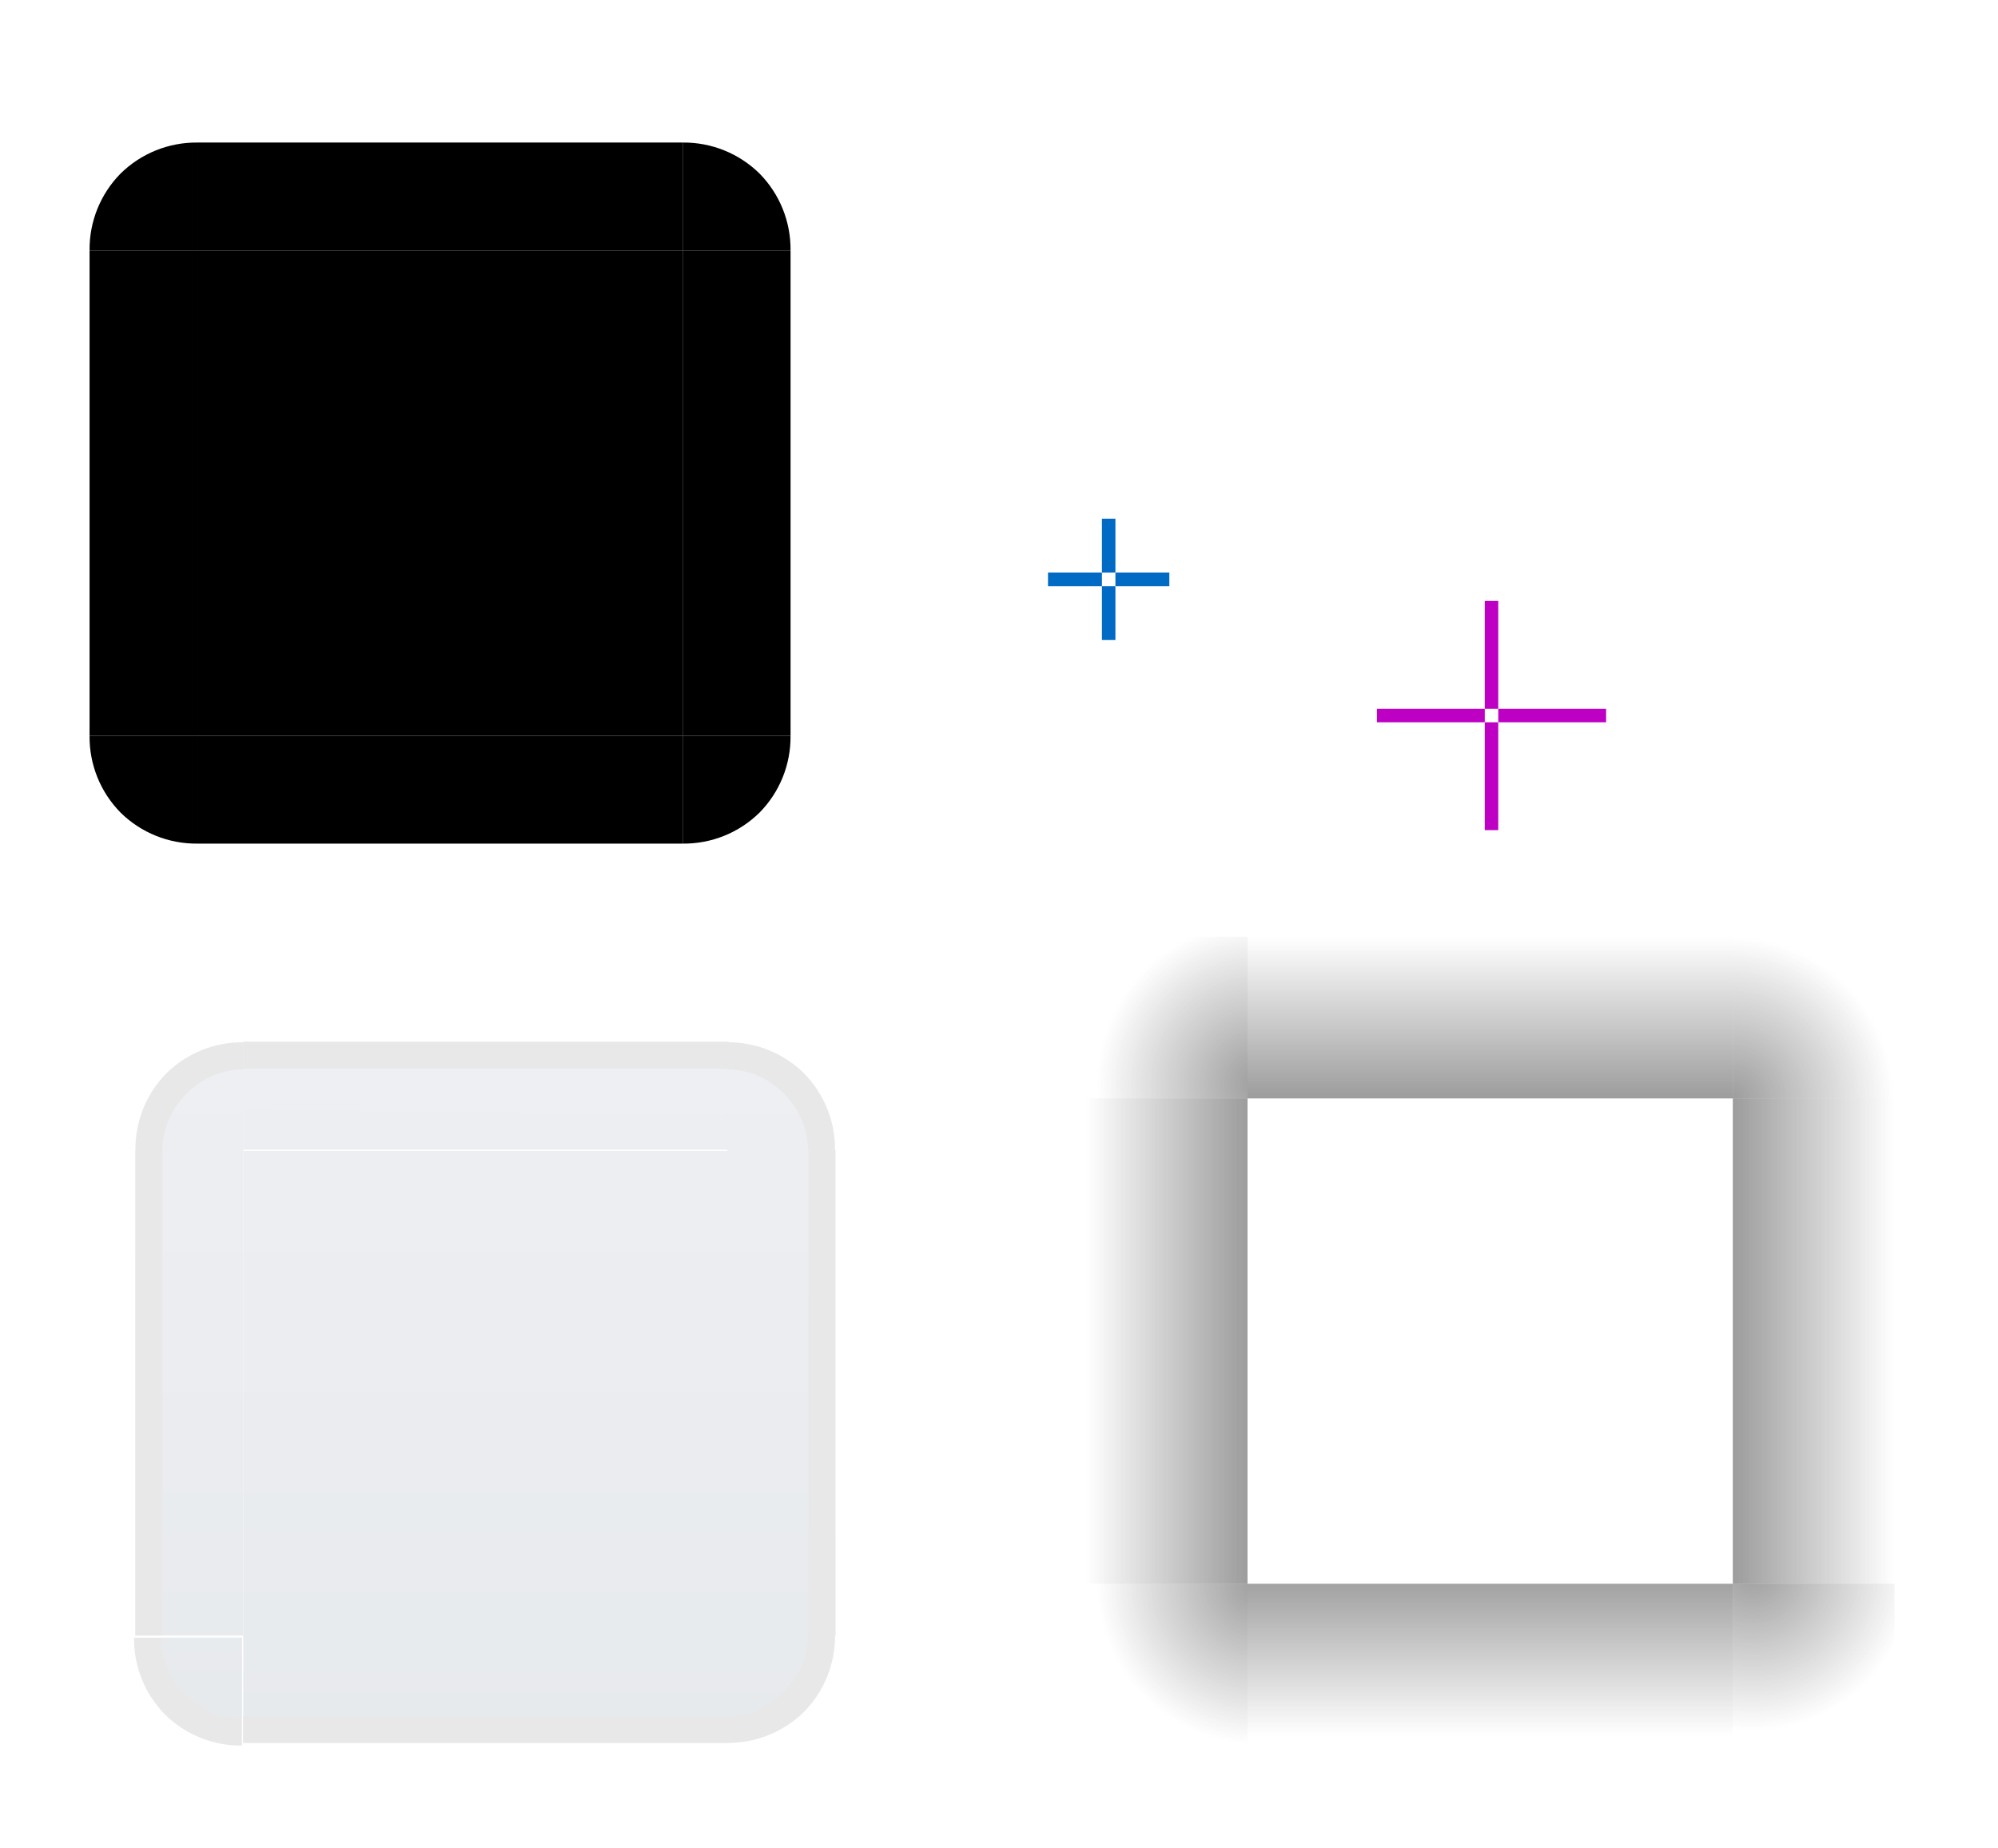
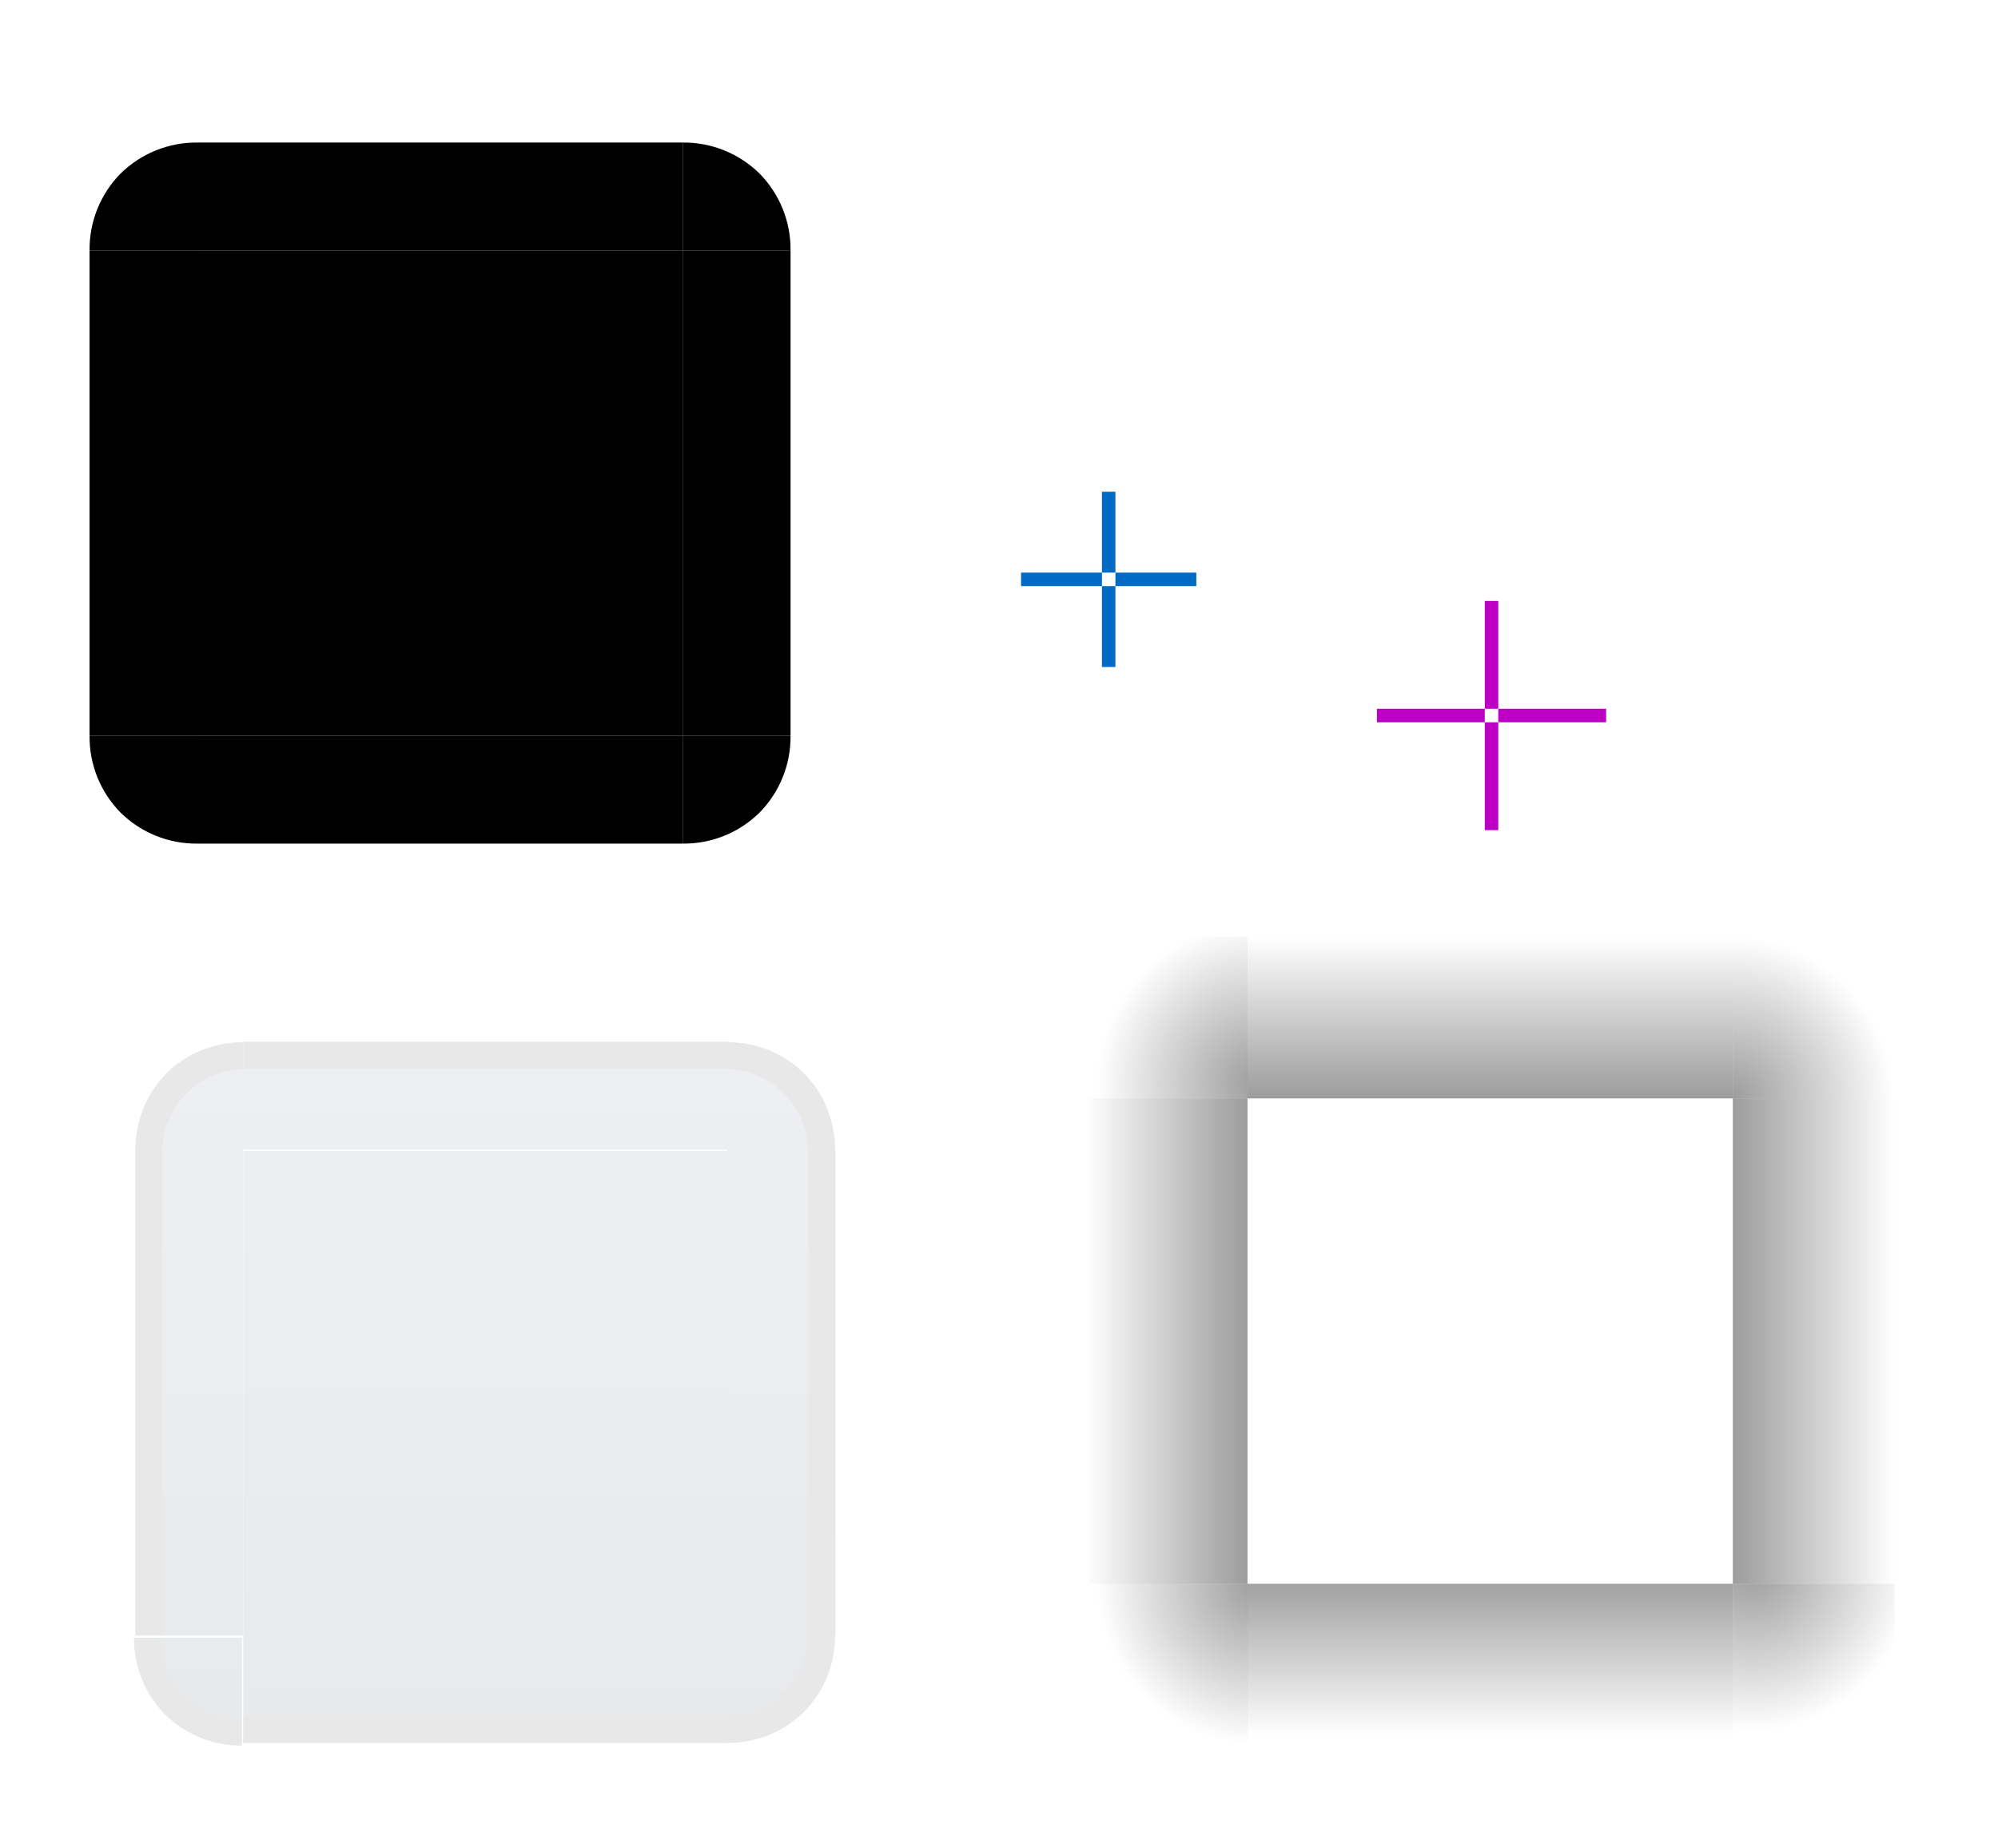
<svg xmlns="http://www.w3.org/2000/svg" xmlns:ns1="http://www.openswatchbook.org/uri/2009/osb" xmlns:xlink="http://www.w3.org/1999/xlink" width="148.216" height="137.016" id="svg3642" version="1.0" viewBox="0 0 148.216 137.016">
  <defs id="defs3644">
    <linearGradient id="linearGradient1038" ns1:paint="solid">
      <stop style="stop-color:#000000;stop-opacity:1;" offset="0" id="stop1036" />
    </linearGradient>
    <linearGradient id="linearGradient1032" ns1:paint="solid">
      <stop style="stop-color:#000000;stop-opacity:1;" offset="0" id="stop1030" />
    </linearGradient>
    <linearGradient id="linearGradient1026" ns1:paint="solid">
      <stop style="stop-color:#000000;stop-opacity:1;" offset="0" id="stop1024" />
    </linearGradient>
    <linearGradient id="linearGradient1020" ns1:paint="solid">
      <stop style="stop-color:#000000;stop-opacity:1;" offset="0" id="stop1018" />
    </linearGradient>
    <linearGradient id="border" ns1:paint="solid">
      <stop style="stop-color:#e8e8e8;stop-opacity:1;" offset="0" id="stop1012" />
    </linearGradient>
    <linearGradient id="bgnew">
      <stop id="stop958" offset="0" style="stop-color:#e7eaed;stop-opacity:1" />
      <stop id="stop960" offset="1" style="stop-color:#eeeff2;stop-opacity:1" />
    </linearGradient>
    <linearGradient ns1:paint="solid" id="mask">
      <stop id="stop896" offset="0" style="stop-color:#000000;stop-opacity:1;" />
    </linearGradient>
    <linearGradient y2="202.6" x2="-301.8" y1="202.6" x1="-304.8" gradientTransform="matrix(2.667,0,0,0.75,565.5,45.57)" gradientUnits="userSpaceOnUse" id="linearGradient933" xlink:href="#mask" />
    <linearGradient y2="328.8" x2="229.6" y1="328.8" x1="226.6" gradientTransform="matrix(2.667,0,0,0.75,-388.8,18.8)" gradientUnits="userSpaceOnUse" id="linearGradient935" xlink:href="#mask" />
    <linearGradient y2="202.6" x2="-352.8" y1="202.6" x1="-355.8" gradientTransform="matrix(2.667,0,0,0.75,657.5,45.57)" gradientUnits="userSpaceOnUse" id="linearGradient937" xlink:href="#mask" />
    <linearGradient y2="328.8" x2="226.6" y1="328.8" x1="178.6" gradientTransform="matrix(0.75,0,0,0.75,45.57,18.8)" gradientUnits="userSpaceOnUse" id="linearGradient939" xlink:href="#mask" />
    <linearGradient y2="328.8" x2="178.6" y1="328.8" x1="175.6" gradientTransform="matrix(2.667,0,0,0.75,-296.8,18.8)" gradientUnits="userSpaceOnUse" id="linearGradient941" xlink:href="#mask" />
    <linearGradient gradientTransform="translate(0.9156,69.4)" y2="-312.8" x2="222.6" y1="-312.8" x1="214.6" gradientUnits="userSpaceOnUse" id="linearGradient943" xlink:href="#mask" />
    <linearGradient y2="-312.8" x2="222.6" y1="-312.8" x1="214.6" gradientTransform="translate(-394.1,69.4)" gradientUnits="userSpaceOnUse" id="linearGradient945" xlink:href="#mask" />
    <linearGradient y2="-312.8" x2="222.6" y1="-312.8" x1="214.6" gradientTransform="translate(0.9172,600.2)" gradientUnits="userSpaceOnUse" id="linearGradient947" xlink:href="#mask" />
    <linearGradient y2="-312.8" x2="222.6" y1="-312.8" x1="214.6" gradientTransform="translate(-394.1,600.2)" gradientUnits="userSpaceOnUse" id="linearGradient949" xlink:href="#mask" />
    <linearGradient xlink:href="#bgnew" id="linearGradient927" x1="182.9" y1="358.1" x2="182.9" y2="306.1" gradientUnits="userSpaceOnUse" />
    <linearGradient xlink:href="#bgnew" id="linearGradient936" x1="178.6" y1="334.3" x2="230.6" y2="334.8" gradientUnits="userSpaceOnUse" />
    <linearGradient xlink:href="#bgnew" id="linearGradient944" x1="230.6" y1="349.1" x2="178.6" y2="349.1" gradientUnits="userSpaceOnUse" />
    <linearGradient xlink:href="#bgnew" id="linearGradient970" x1="228.1" y1="-360.9" x2="228" y2="-308.7" gradientUnits="userSpaceOnUse" />
    <linearGradient xlink:href="#bgnew" id="linearGradient978" x1="222.6" y1="360.8" x2="222.6" y2="308.8" gradientUnits="userSpaceOnUse" />
    <linearGradient xlink:href="#bgnew" id="linearGradient986" x1="227.9" y1="-310.9" x2="227.9" y2="-358.9" gradientUnits="userSpaceOnUse" />
    <linearGradient xlink:href="#bgnew" id="linearGradient994" x1="228.1" y1="-360.7" x2="228.1" y2="-308.7" gradientUnits="userSpaceOnUse" />
    <linearGradient xlink:href="#bgnew" id="linearGradient1002" x1="222.7" y1="360.8" x2="222.7" y2="308.8" gradientUnits="userSpaceOnUse" />
    <linearGradient xlink:href="#bgnew" id="linearGradient1010" x1="228" y1="-308.7" x2="228" y2="-360.7" gradientUnits="userSpaceOnUse" />
    <linearGradient xlink:href="#border" id="linearGradient1016" x1="228.6" y1="334.8" x2="230.6" y2="334.8" gradientUnits="userSpaceOnUse" />
    <linearGradient xlink:href="#border" id="linearGradient1022" x1="228" y1="-312.7" x2="236" y2="-312.7" gradientUnits="userSpaceOnUse" />
    <linearGradient xlink:href="#border" id="linearGradient1028" x1="228.6" y1="334.8" x2="230.6" y2="334.8" gradientUnits="userSpaceOnUse" />
    <linearGradient xlink:href="#border" id="linearGradient1034" x1="228" y1="-312.7" x2="236" y2="-312.7" gradientUnits="userSpaceOnUse" />
    <linearGradient xlink:href="#border" id="linearGradient1040" x1="228" y1="-312.7" x2="236" y2="-312.7" gradientUnits="userSpaceOnUse" />
    <linearGradient xlink:href="#border" id="linearGradient1042" x1="228.6" y1="334.8" x2="230.6" y2="334.8" gradientUnits="userSpaceOnUse" />
    <linearGradient xlink:href="#border" id="linearGradient1044" x1="228" y1="-312.7" x2="236" y2="-312.7" gradientUnits="userSpaceOnUse" />
    <linearGradient xlink:href="#border" id="linearGradient1046" x1="228.6" y1="334.8" x2="230.6" y2="334.8" gradientUnits="userSpaceOnUse" />
    <radialGradient r="1.5" fy="304.6" fx="300.1" cy="304.6" cx="300.1" gradientTransform="matrix(-8,0,0,-8,2659,2783)" gradientUnits="userSpaceOnUse" id="radialGradient932" xlink:href="#shadcorn" />
    <linearGradient id="shadcorn">
      <stop style="stop-color:#404040;stop-opacity:1" offset="0" id="stop1137" />
      <stop style="stop-color:#404040;stop-opacity:0" offset="1" id="stop1139" />
    </linearGradient>
    <radialGradient r="1.5" fy="304.6" fx="300.1" cy="304.6" cx="300.1" gradientTransform="matrix(8,0,0,-8,-2106,2782)" gradientUnits="userSpaceOnUse" id="radialGradient928" xlink:href="#shadcorn" />
    <radialGradient r="1.5" fy="304.4" fx="300.1" cy="304.4" cx="300.1" gradientTransform="matrix(-8,0,0,8,2659,-2126)" gradientUnits="userSpaceOnUse" id="radialGradient924" xlink:href="#shadcorn" />
    <linearGradient xlink:href="#shad2" id="linearGradient1167" x1="254.4" y1="329.3" x2="246.4" y2="329.3" gradientUnits="userSpaceOnUse" gradientTransform="matrix(1.5,0,0,1,-124.2,-5.263)" />
    <linearGradient id="shad2">
      <stop id="stop929" offset="0" style="stop-color:#404040;stop-opacity:1" />
      <stop id="stop939" offset="1" style="stop-color:#3f3f3f;stop-opacity:0" />
    </linearGradient>
    <linearGradient xlink:href="#shad2" id="linearGradient1151" x1="290.4" y1="333.6" x2="298.4" y2="333.6" gradientUnits="userSpaceOnUse" gradientTransform="matrix(1.5,0,0,1,-142.2,-5.263)" />
    <linearGradient y2="301.6" x2="278.3" y1="304.6" x1="278.3" gradientTransform="matrix(0.75,0,0,-4,68.31,1564)" gradientUnits="userSpaceOnUse" id="linearGradient883" xlink:href="#shad2" />
    <radialGradient xlink:href="#shadcorn" id="radialGradient1143" cx="302.5" cy="303.6" fx="302.5" fy="303.6" r="4" gradientUnits="userSpaceOnUse" gradientTransform="matrix(3,7.995e-5,3.738e-5,2.999,-614.2,-600.2)" />
    <linearGradient xlink:href="#shad2" id="linearGradient1159" x1="254.4" y1="315.6" x2="254.4" y2="307.6" gradientUnits="userSpaceOnUse" gradientTransform="matrix(1,0,0,1.5,3.01,-163.1)" />
  </defs>
  <style type="text/css" id="current-color-scheme">
      .ColorScheme-Text {
        color:#31363b;
      }
      .ColorScheme-Background{
        color:#eff0f1;
      }
      .ColorScheme-ViewText {
        color:#31363b;
      }
      .ColorScheme-ViewBackground{
        color:#fcfcfc;
      }
      .ColorScheme-ViewHover {
        color:#3daee9;
      }
      .ColorScheme-ViewFocus{
        color:#3daee9;
      }
      .ColorScheme-ButtonText {
        color:#31363b;
      }
      .ColorScheme-ButtonBackground{
        color:#eff0f1;
      }
      .ColorScheme-ButtonHover {
        color:#3daee9;
      }
      .ColorScheme-ButtonFocus{
        color:#3daee9;
      }
  </style>
  <g id="layer1" transform="translate(-164.8559,-228.8272)">
    <rect transform="rotate(-90)" y="179.5" x="-247.4" height="36" width="8.001" id="mask-top" class="ColorScheme-Background" style="color:#eff0f1;fill:url(#linearGradient933);fill-opacity:1.0;stroke:none;stroke-width:0.24" />
    <rect style="color:#eff0f1;fill:url(#linearGradient935);fill-opacity:1.0;stroke:none;stroke-width:0.24" id="mask-right" class="ColorScheme-Background" width="8.001" height="36" x="215.5" y="247.4" />
    <rect style="color:#eff0f1;fill:url(#linearGradient937);fill-opacity:1.0;stroke:none;stroke-width:0.24" id="mask-bottom" class="ColorScheme-Background" width="8.001" height="36" x="-291.4" y="179.5" transform="rotate(-90)" />
    <rect y="247.4" x="179.5" height="36" width="36" id="mask-center" class="ColorScheme-Background" style="color:#eff0f1;fill:url(#linearGradient939);fill-opacity:1.0;stroke:none;stroke-width:0.96" />
    <rect y="247.4" x="171.5" height="36" width="8.001" id="mask-left" class="ColorScheme-Background" style="color:#eff0f1;fill:url(#linearGradient941);fill-opacity:1.0;stroke:none;stroke-width:0.24" />
    <path style="opacity:1;fill:url(#linearGradient943);fill-opacity:1.0;fill-rule:evenodd;stroke:none;stroke-width:1.007;stroke-linecap:square;stroke-linejoin:miter;stroke-miterlimit:4;stroke-dasharray:none;stroke-dashoffset:0;stroke-opacity:0.827;paint-order:normal" id="mask-topright" d="m 223.5,-247.4 a 8.001,7.998 0 0 1 -2.3,5.7 8.001,7.998 0 0 1 -5.7,2.3 l 0,-8 z" transform="scale(1,-1)" />
    <path transform="scale(-1)" d="m -171.5,-247.4 a 8.001,7.998 0 0 1 -2.3,5.7 8.001,7.998 0 0 1 -5.7,2.3 l 0,-8 z" id="mask-topleft" style="opacity:1;fill:url(#linearGradient945);fill-opacity:1.0;fill-rule:evenodd;stroke:none;stroke-width:1.007;stroke-linecap:square;stroke-linejoin:miter;stroke-miterlimit:4;stroke-dasharray:none;stroke-dashoffset:0;stroke-opacity:0.827;paint-order:normal" />
    <path d="m 223.5,283.4 a 8.001,7.998 0 0 1 -2.3,5.7 8.001,7.998 0 0 1 -5.7,2.3 l 0,-8 z" id="mask-bottomright" style="opacity:1;fill:url(#linearGradient947);fill-opacity:1.0;fill-rule:evenodd;stroke:none;stroke-width:1.007;stroke-linecap:square;stroke-linejoin:miter;stroke-miterlimit:4;stroke-dasharray:none;stroke-dashoffset:0;stroke-opacity:0.827;paint-order:normal" />
    <path d="m -171.5,283.4 a 8.001,7.998 0 0 1 -2.3,5.7 8.001,7.998 0 0 1 -5.7,2.3 l 0,-8 z" id="mask-bottomleft" style="opacity:1;fill:url(#linearGradient949);fill-opacity:1.0;fill-rule:evenodd;stroke:none;stroke-width:1.007;stroke-linecap:square;stroke-linejoin:miter;stroke-miterlimit:4;stroke-dasharray:none;stroke-dashoffset:0;stroke-opacity:0.827;paint-order:normal" transform="scale(-1,1)" />
-     <rect transform="scale(-1)" style="fill:#006ac4;fill-opacity:1;stroke:none;stroke-width:0.408" id="hint-right-margin" width="4" height="1" x="-251.6" y="-272.3" />
-     <rect y="-272.3" x="-246.6" height="1" width="4" id="hint-left-margin" style="fill:#006ac4;fill-opacity:1;stroke:none;stroke-width:0.408" transform="scale(-1)" />
-     <rect y="-247.6" x="272.3" height="1" width="4" id="hint-bottom-margin" style="fill:#006ac4;fill-opacity:1;stroke:none;stroke-width:0.408" transform="rotate(90)" />
-     <rect y="267.3" x="246.6" height="4" width="1" id="hint-top-margin" style="fill:#006ac4;fill-opacity:1;stroke:none;stroke-width:8164945.5" />
+     <rect transform="scale(-1)" style="fill:#006ac4;fill-opacity:1;stroke:none;stroke-width:0.408" id="hint-right-margin" width="6" height="1" x="-253.6" y="-272.3" />
+     <rect y="-272.3" x="-246.6" height="1" width="6" id="hint-left-margin" style="fill:#006ac4;fill-opacity:1;stroke:none;stroke-width:0.408" transform="scale(-1)" />
+     <rect y="-247.6" x="272.3" height="1" width="6" id="hint-bottom-margin" style="fill:#006ac4;fill-opacity:1;stroke:none;stroke-width:0.408" transform="rotate(90)" />
+     <rect y="265.3" x="246.6" height="6" width="1" id="hint-top-margin" style="fill:#006ac4;fill-opacity:1;stroke:none;stroke-width:8164945.5" />
    <rect y="314.2" x="182.9" height="36" width="36" id="center" class="ColorScheme-Background" style="color:#eff0f1;fill:url(#linearGradient927);fill-opacity:1;stroke:none;stroke-width:0.96" />
    <g id="right" transform="translate(-3.771,-2.664)">
      <rect y="316.8" x="222.6" height="36" width="8.001" class="ColorScheme-Background" id="rect1267" style="color:#eff0f1;fill:url(#linearGradient1002);fill-opacity:1;stroke:none;stroke-width:0.24" />
      <rect style="color:#eff0f1;fill:url(#linearGradient1016);fill-opacity:1;stroke:none;stroke-width:0.24" id="rect1257" class="ColorScheme-Background" width="2" height="36" x="228.6" y="316.8" />
    </g>
    <g transform="matrix(-1,0,0,1,405.5,-2.664)" id="left">
      <rect style="color:#eff0f1;fill:url(#linearGradient978);fill-opacity:1;stroke:none;stroke-width:0.24" id="rect1269" class="ColorScheme-Background" width="8.001" height="36" x="222.6" y="316.8" />
      <rect y="316.8" x="228.6" height="36" width="2" class="ColorScheme-Background" id="rect1271" style="color:#eff0f1;fill:url(#linearGradient1046);fill-opacity:1.0;stroke:none;stroke-width:0.24" />
    </g>
    <g transform="rotate(-90,201.4,335.3)" id="top">
      <rect style="color:#eff0f1;fill:url(#linearGradient936);fill-opacity:1.0;stroke:none;stroke-width:0.24" id="rect1277" class="ColorScheme-Background" width="8.001" height="36" x="222.6" y="316.8" />
      <rect y="316.8" x="228.6" height="36" width="2" class="ColorScheme-Background" id="rect1279" style="color:#eff0f1;fill:url(#linearGradient1028);fill-opacity:1.0;stroke:none;stroke-width:0.24" />
    </g>
    <g transform="rotate(90,204.1,331.6)" id="bottom">
      <rect style="color:#eff0f1;fill:url(#linearGradient944);fill-opacity:1.0;stroke:none;stroke-width:0.24" id="rect1285" class="ColorScheme-Background" width="8.001" height="36" x="222.6" y="316.8" />
      <rect y="316.8" x="228.6" height="36" width="2" class="ColorScheme-Background" id="rect1287" style="color:#eff0f1;fill:url(#linearGradient1042);fill-opacity:1.0;stroke:none;stroke-width:0.24" />
    </g>
    <g id="topright" transform="translate(-9.201,-2.564)">
      <path transform="scale(1,-1)" d="m 236,-316.7 a 8.001,7.998 0 0 1 -2.3,5.7 8.001,7.998 0 0 1 -5.7,2.3 l 0,-8 z" id="path1301" style="opacity:1;fill:url(#linearGradient1022);fill-opacity:1.0;fill-rule:evenodd;stroke:none;stroke-width:1.007;stroke-linecap:square;stroke-linejoin:miter;stroke-miterlimit:4;stroke-dasharray:none;stroke-dashoffset:0;stroke-opacity:0.827;paint-order:normal" />
      <path style="opacity:1;fill:url(#linearGradient994);fill-opacity:1.0;fill-rule:evenodd;stroke:none;stroke-width:1.007;stroke-linecap:square;stroke-linejoin:miter;stroke-miterlimit:4;stroke-dasharray:none;stroke-dashoffset:0;stroke-opacity:0.827;paint-order:normal" id="path1293" d="m 234,-316.7 a 5.999,6 0 0 1 -1.8,4.2 5.999,6 0 0 1 -4.2,1.8 l 0,-6 z" transform="scale(1,-1)" />
    </g>
    <g transform="matrix(-1,0,0,1,410.9,-2.564)" id="topleft">
      <path style="opacity:1;fill:url(#linearGradient1034);fill-opacity:1.0;fill-rule:evenodd;stroke:none;stroke-width:1.007;stroke-linecap:square;stroke-linejoin:miter;stroke-miterlimit:4;stroke-dasharray:none;stroke-dashoffset:0;stroke-opacity:0.827;paint-order:normal" id="path1303" d="m 236,-316.7 a 8.001,7.998 0 0 1 -2.3,5.7 8.001,7.998 0 0 1 -5.7,2.3 l 0,-8 z" transform="scale(1,-1)" />
      <path transform="scale(1,-1)" d="m 234,-316.7 a 5.999,6 0 0 1 -1.8,4.2 5.999,6 0 0 1 -4.2,1.8 l 0,-6 z" id="path1305" style="opacity:1;fill:url(#linearGradient970);fill-opacity:1;fill-rule:evenodd;stroke:none;stroke-width:1.007;stroke-linecap:square;stroke-linejoin:miter;stroke-miterlimit:4;stroke-dasharray:none;stroke-dashoffset:0;stroke-opacity:0.827;paint-order:normal" />
    </g>
    <g transform="matrix(1,0,0,-1,-9.201,666.8)" id="bottomright">
      <path style="opacity:1;fill:url(#linearGradient1040);fill-opacity:1.0;fill-rule:evenodd;stroke:none;stroke-width:1.007;stroke-linecap:square;stroke-linejoin:miter;stroke-miterlimit:4;stroke-dasharray:none;stroke-dashoffset:0;stroke-opacity:0.827;paint-order:normal" id="path1311" d="m 236,-316.7 a 8.001,7.998 0 0 1 -2.3,5.7 8.001,7.998 0 0 1 -5.7,2.3 l 0,-8 z" transform="scale(1,-1)" />
      <path transform="scale(1,-1)" d="m 234,-316.7 a 5.999,6 0 0 1 -1.8,4.2 5.999,6 0 0 1 -4.2,1.8 l 0,-6 z" id="path1313" style="opacity:1;fill:url(#linearGradient1010);fill-opacity:1;fill-rule:evenodd;stroke:none;stroke-width:1.007;stroke-linecap:square;stroke-linejoin:miter;stroke-miterlimit:4;stroke-dasharray:none;stroke-dashoffset:0;stroke-opacity:0.827;paint-order:normal" />
    </g>
    <g transform="rotate(-180,205.4,333.5)" id="bottomleft">
      <path style="opacity:1;fill:url(#linearGradient1044);fill-opacity:1.0;fill-rule:evenodd;stroke:none;stroke-width:1.007;stroke-linecap:square;stroke-linejoin:miter;stroke-miterlimit:4;stroke-dasharray:none;stroke-dashoffset:0;stroke-opacity:0.827;paint-order:normal" id="path1319" d="m 236,-316.7 a 8.001,7.998 0 0 1 -2.3,5.7 8.001,7.998 0 0 1 -5.7,2.3 l 0,-8 z" transform="scale(1,-1)" />
      <path transform="scale(1,-1)" d="m 234,-316.7 a 5.999,6 0 0 1 -1.8,4.2 5.999,6 0 0 1 -4.2,1.8 l 0,-6 z" id="path1321" style="opacity:1;fill:url(#linearGradient986);fill-opacity:1;fill-rule:evenodd;stroke:none;stroke-width:1.007;stroke-linecap:square;stroke-linejoin:miter;stroke-miterlimit:4;stroke-dasharray:none;stroke-dashoffset:0;stroke-opacity:0.827;paint-order:normal" />
    </g>
    <path id="shadow-top" d="m 293.4,310.3 v -12 h -36 v 12 z" style="opacity:0.518;fill:url(#linearGradient1159);fill-opacity:1;stroke:none;stroke-width:0.817" />
    <path style="opacity:0.518;fill:url(#radialGradient1143);fill-opacity:1;stroke:none;stroke-width:0.263" d="m 305.4,310.3 v -12 h -12 v 12 z" id="shadow-topright" />
    <rect id="shadow-center" height="36" x="257.4" y="310.3" width="36" class="ColorScheme-ViewBackground" style="color:#fcfcfc;opacity:0.518;fill:#000000;fill-opacity:1;stroke-width:15999998" />
    <rect y="-282.4" x="-284" height="1" width="8" id="shadow-hint-right-margin" style="fill:#bd00c4;fill-opacity:1;stroke:none;stroke-width:0.408" transform="scale(-1)" />
    <rect transform="scale(-1)" style="fill:#bd00c4;fill-opacity:1;stroke:none;stroke-width:0.408" id="shadow-hint-left-margin" width="8" height="1" x="-275" y="-282.4" />
    <rect transform="rotate(90)" style="fill:#bd00c4;fill-opacity:1;stroke:none;stroke-width:0.408" id="shadow-hint-bottom-margin" width="8" height="1" x="282.4" y="-276" />
    <rect style="fill:#bd00c4;fill-opacity:1;stroke:none;stroke-width:8164945.5" id="shadow-hint-top-margin" width="1" height="8" x="275" y="273.4" />
    <path style="opacity:0.518;fill:url(#linearGradient883);fill-opacity:1;stroke:none;stroke-width:0.817" d="m 293.4,346.3 v 12 h -36 v -12 z" id="shadow-bottom" />
    <path style="opacity:0.518;fill:url(#linearGradient1151);fill-opacity:1;stroke:none;stroke-width:0.817" d="m 293.4,346.3 h 12 v -36 h -12 z" id="shadow-right" />
    <path style="opacity:0.518;fill:url(#linearGradient1167);fill-opacity:1;stroke:none;stroke-width:0.817" d="m 257.4,310.3 h -12 v 36 h 12 z" id="shadow-left" />
    <path id="shadow-topleft" d="m 245.4,310.3 v -12 h 12 v 12 z" style="opacity:0.518;fill:url(#radialGradient924);fill-opacity:1;stroke:none;stroke-width:0.263" />
    <path id="shadow-bottomright" d="m 305.4,346.3 v 12 h -12 v -12 z" style="opacity:0.518;fill:url(#radialGradient928);fill-opacity:1;stroke:none;stroke-width:0.263" />
    <path id="shadow-bottomleft" d="m 245.4,346.3 v 12 h 12 v -12 z" style="opacity:0.518;fill:url(#radialGradient932);fill-opacity:1;stroke:none;stroke-width:0.263" />
  </g>
</svg>
